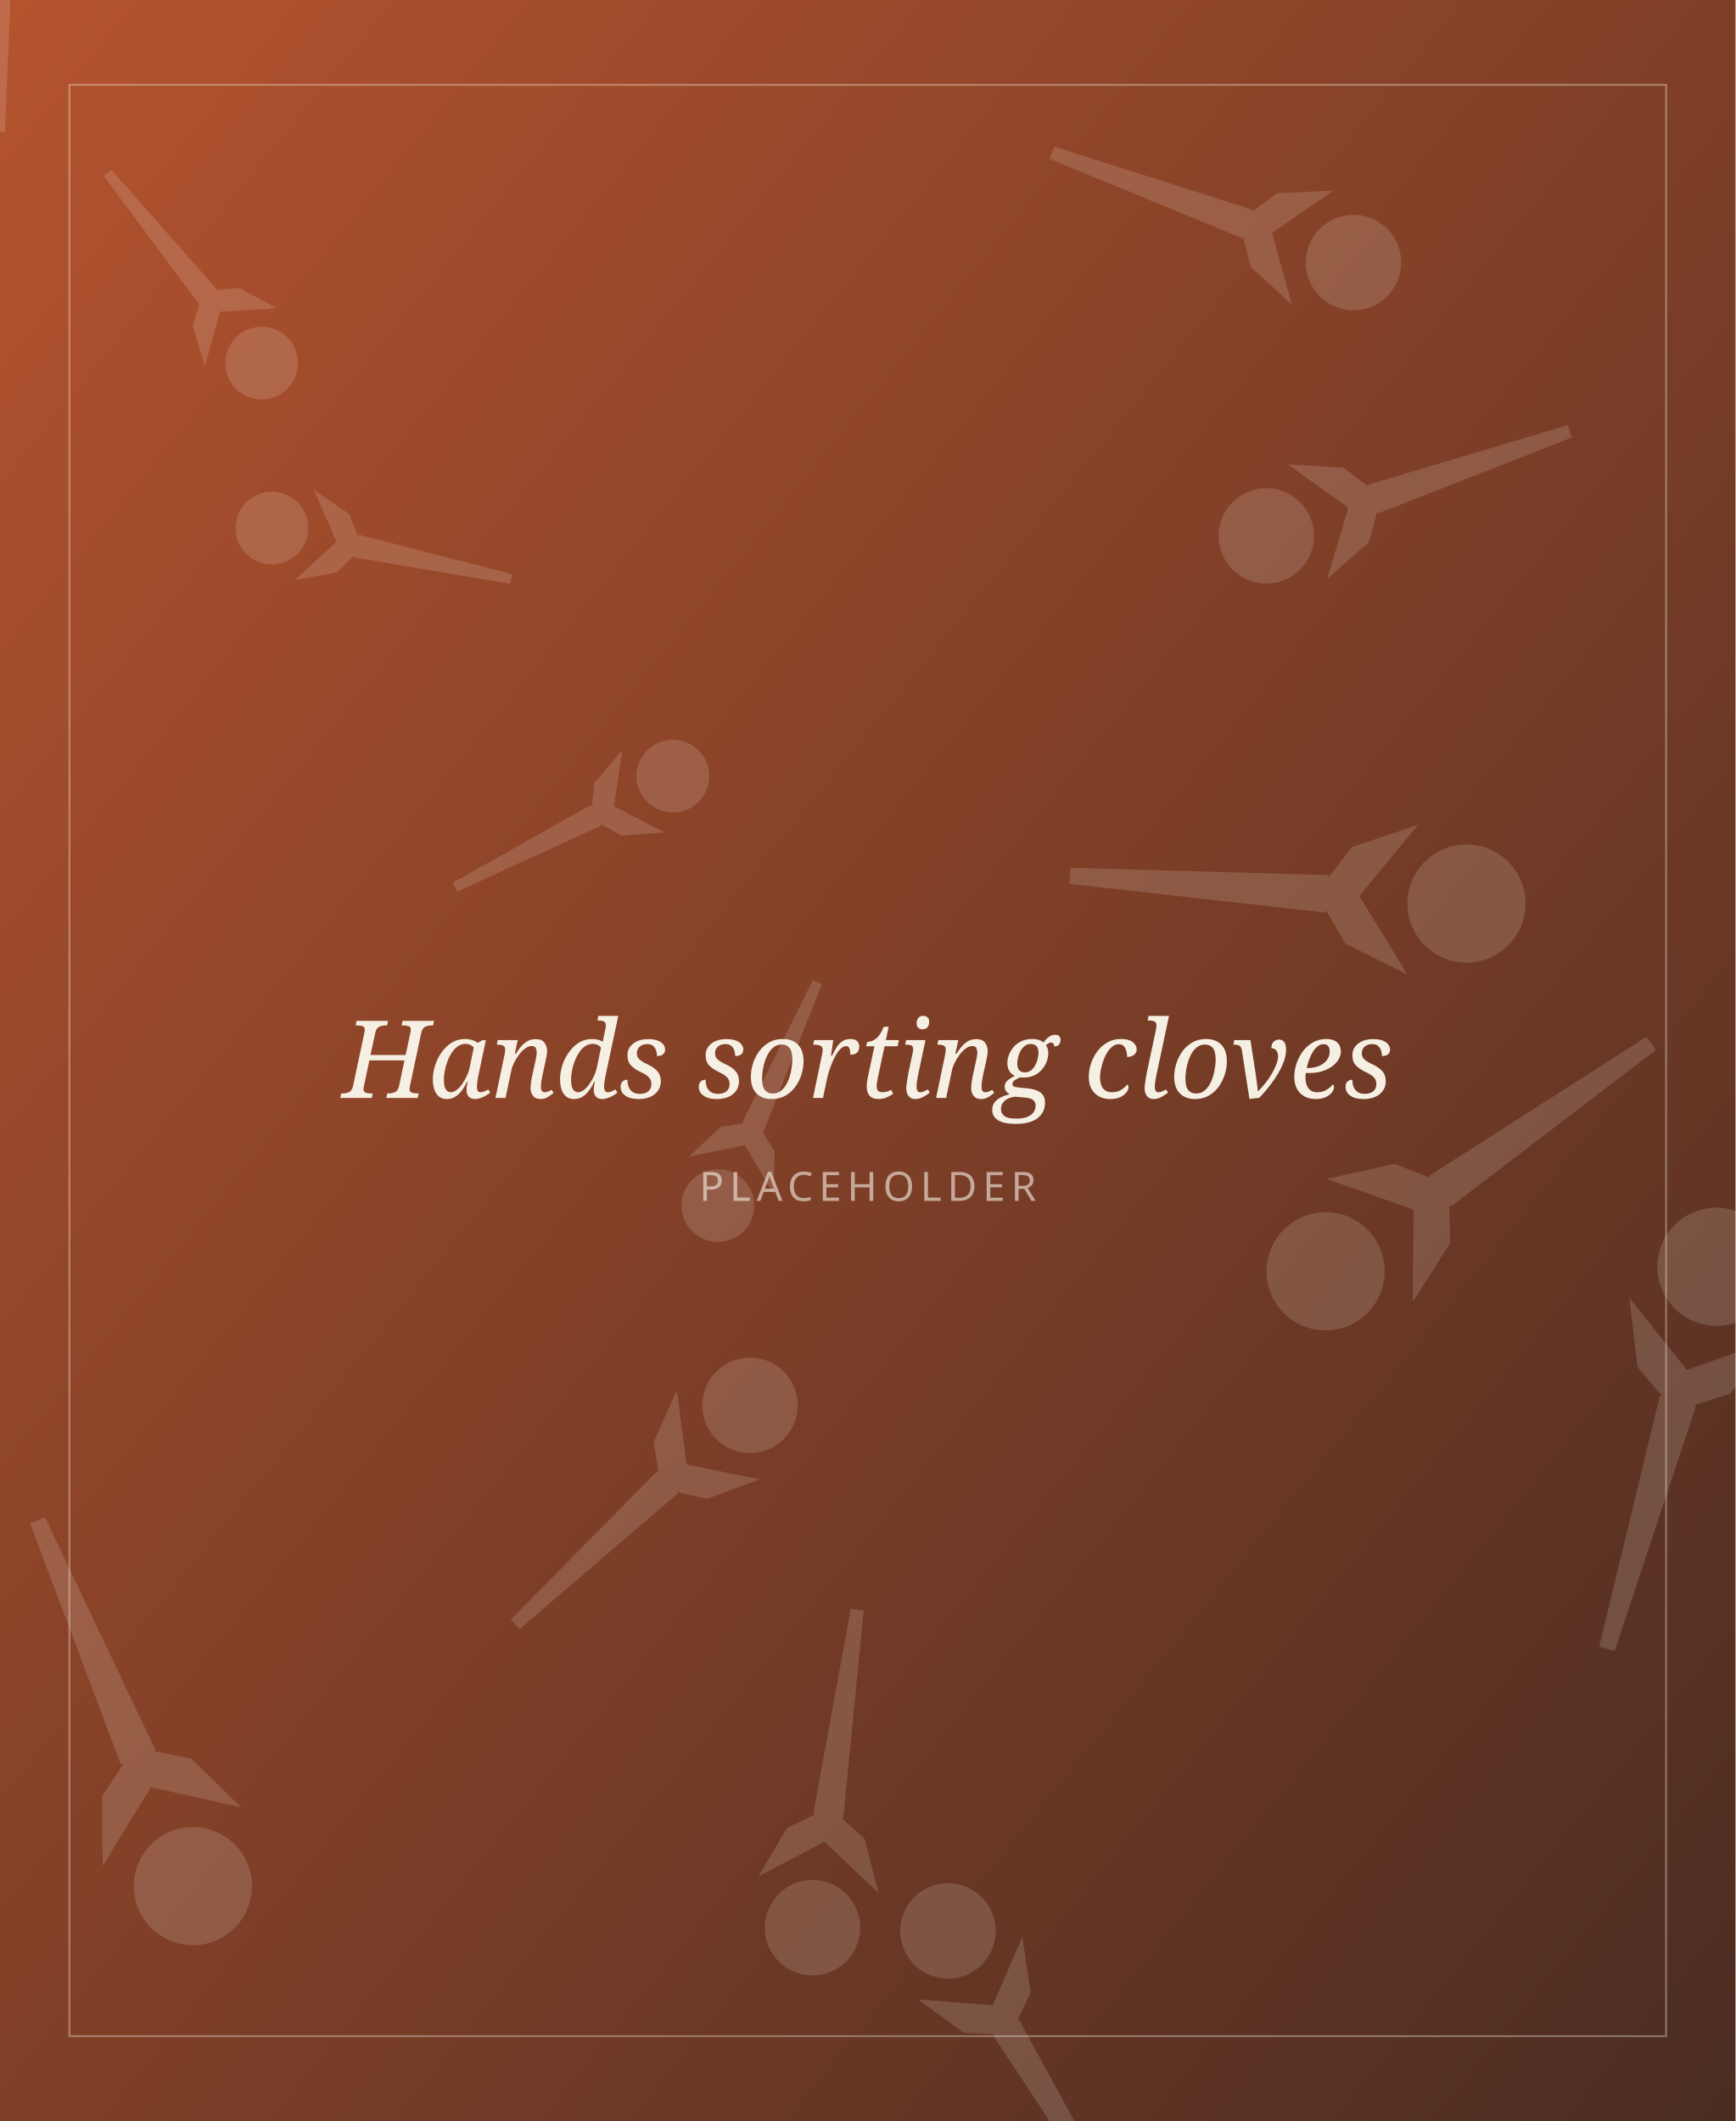
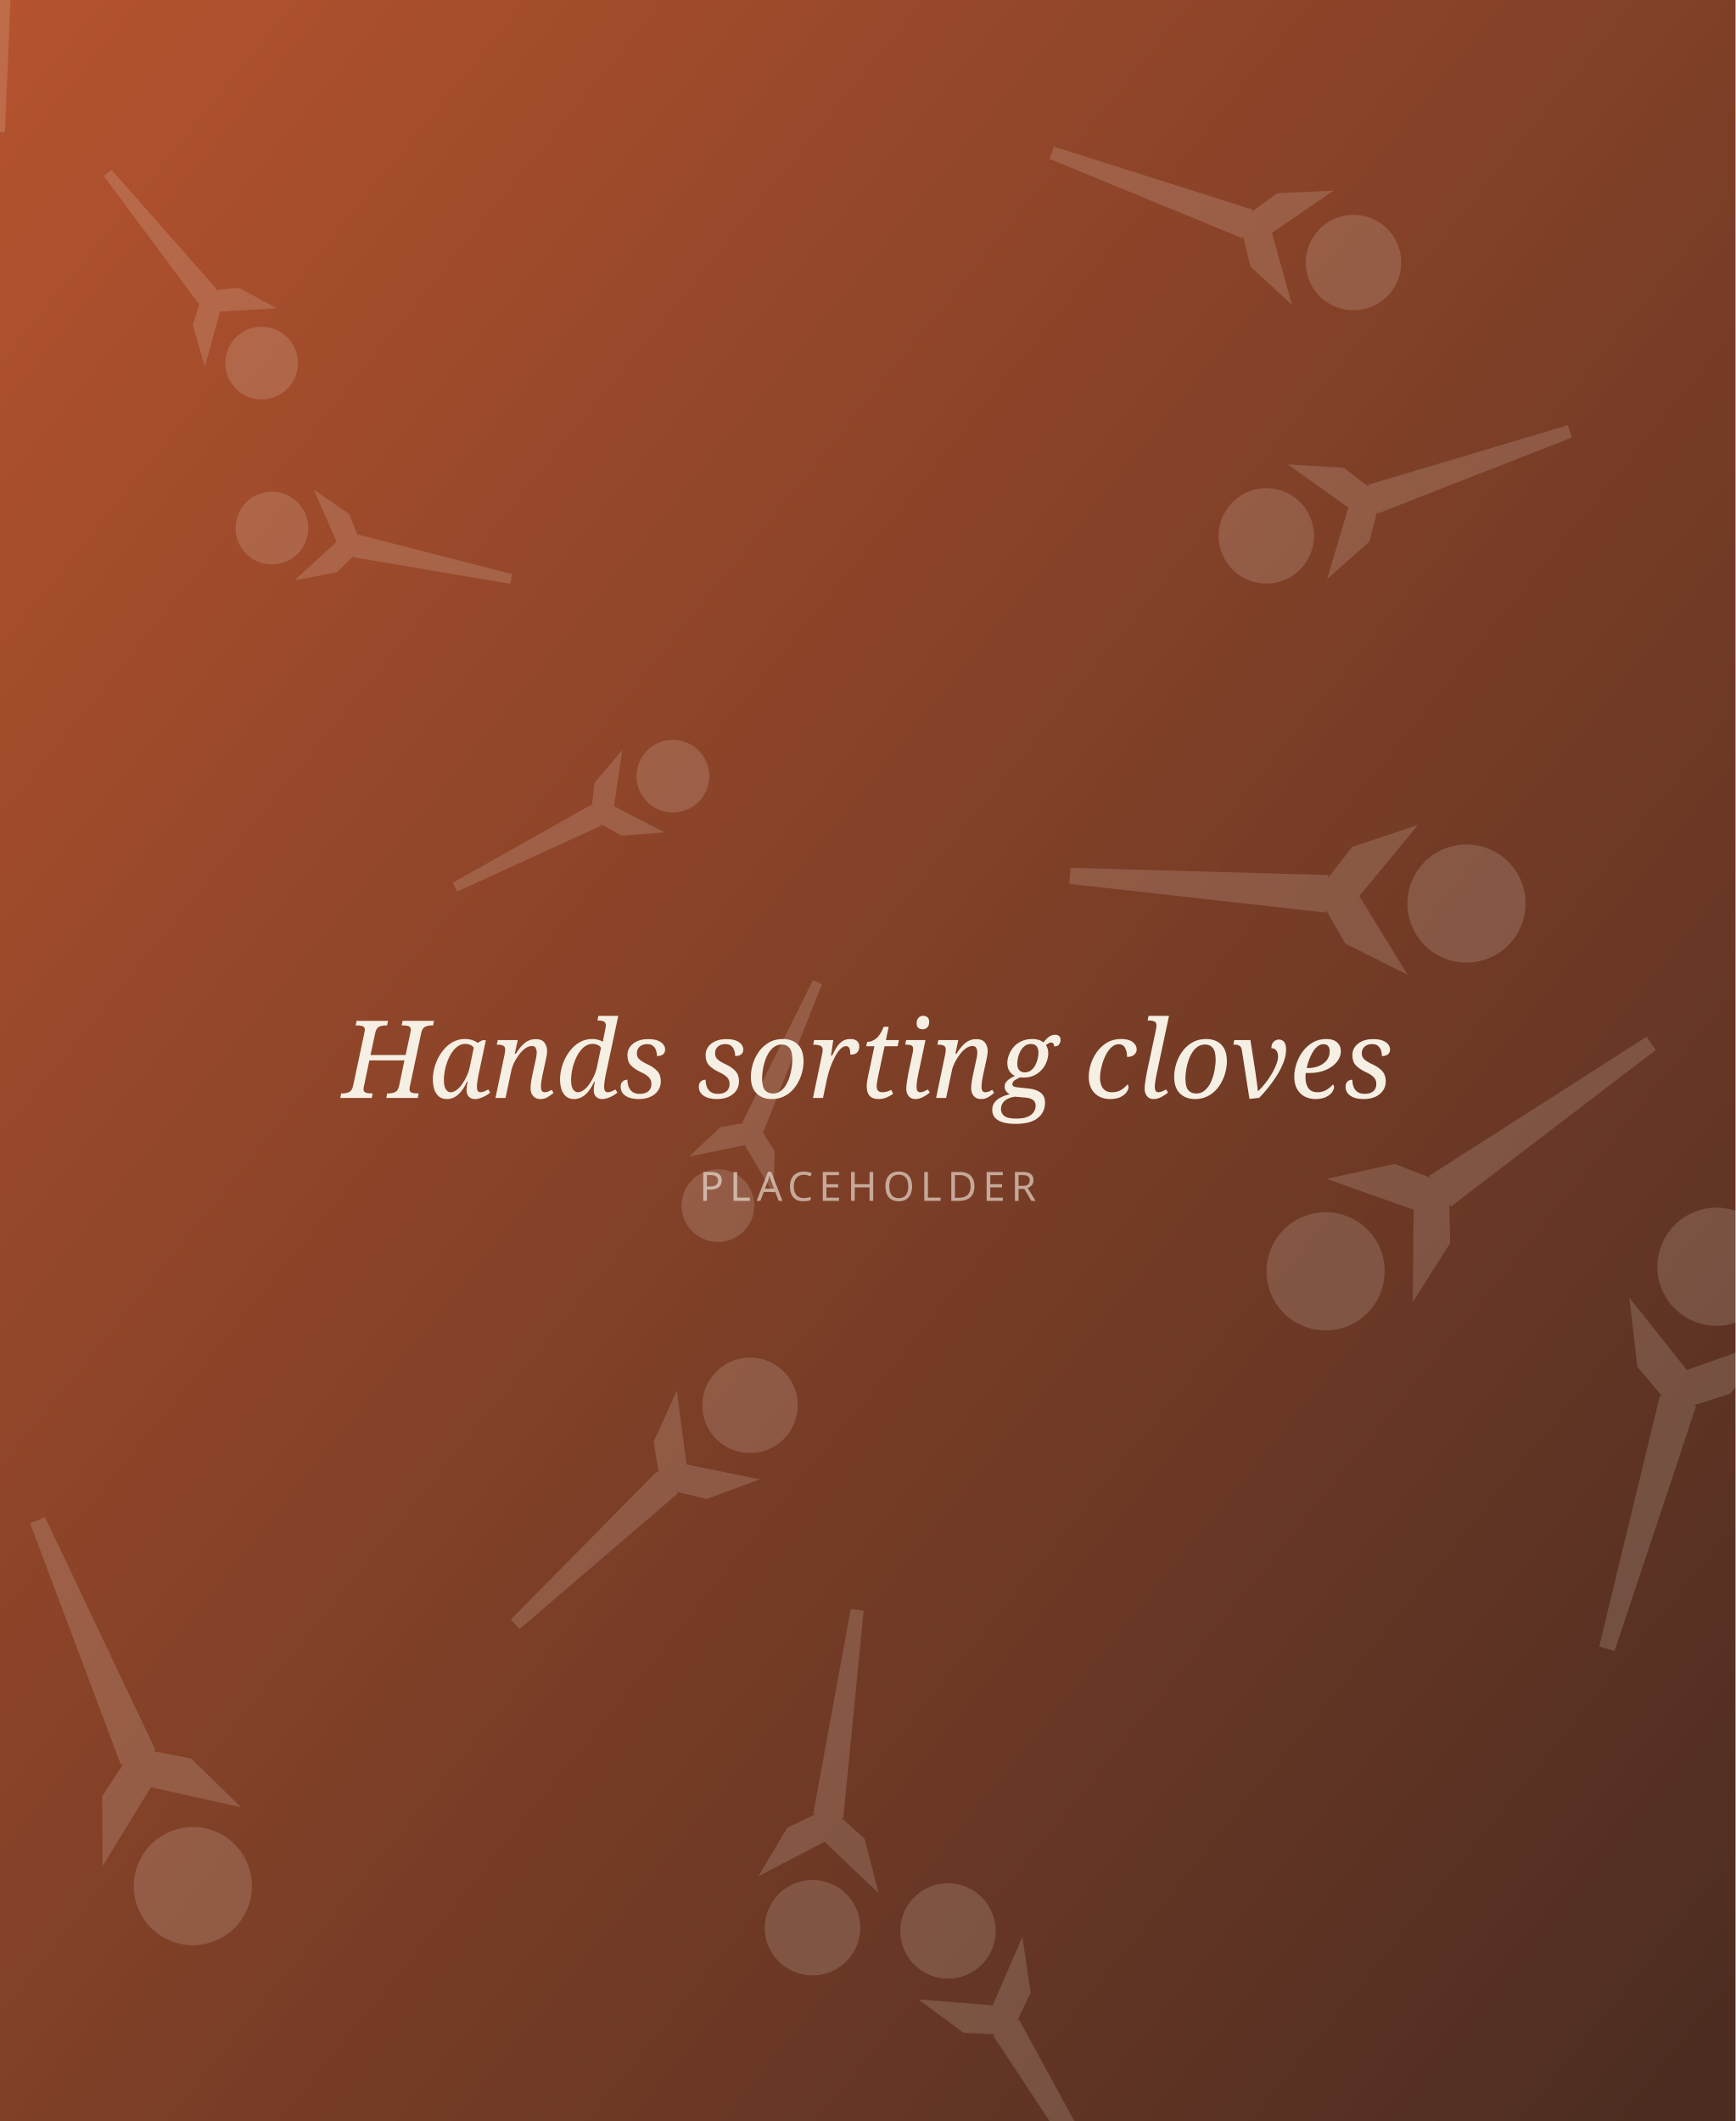
<svg xmlns="http://www.w3.org/2000/svg" width="900" height="1100" viewBox="0 0 900 1100">
  <defs>
    <linearGradient id="g" x1="0" y1="0" x2="1" y2="1">
      <stop offset="0" stop-color="#B5532E" />
      <stop offset="1" stop-color="#4A2C21" />
    </linearGradient>
  </defs>
  <rect width="900" height="1100" fill="url(#g)" />
  <g transform="translate(0 0) rotate(0) scale(1.714286)" fill="#F6F0E4" opacity="0.16">
    <circle cx="0" cy="-34" r="11" />
    <path d="M-14 -24 L0 -14 L14 -24 L9 -12 L0 -6 L-9 -12 Z" />
    <path d="M-3.5 -8 L3.5 -8 L1.5 40 L-1.5 40 Z" />
  </g>
  <g transform="translate(333 781) rotate(47) scale(2.25)" fill="#F6F0E4" opacity="0.16">
    <circle cx="0" cy="-34" r="11" />
    <path d="M-14 -24 L0 -14 L14 -24 L9 -12 L0 -6 L-9 -12 Z" />
    <path d="M-3.5 -8 L3.5 -8 L1.5 40 L-1.5 40 Z" />
  </g>
  <g transform="translate(666 462) rotate(94) scale(2.785714)" fill="#F6F0E4" opacity="0.16">
    <circle cx="0" cy="-34" r="11" />
    <path d="M-14 -24 L0 -14 L14 -24 L9 -12 L0 -6 L-9 -12 Z" />
    <path d="M-3.5 -8 L3.5 -8 L1.5 40 L-1.5 40 Z" />
  </g>
  <g transform="translate(99 143) rotate(141) scale(1.714286)" fill="#F6F0E4" opacity="0.16">
    <circle cx="0" cy="-34" r="11" />
    <path d="M-14 -24 L0 -14 L14 -24 L9 -12 L0 -6 L-9 -12 Z" />
    <path d="M-3.5 -8 L3.5 -8 L1.5 40 L-1.5 40 Z" />
  </g>
  <g transform="translate(432 924) rotate(188) scale(2.25)" fill="#F6F0E4" opacity="0.16">
    <circle cx="0" cy="-34" r="11" />
    <path d="M-14 -24 L0 -14 L14 -24 L9 -12 L0 -6 L-9 -12 Z" />
    <path d="M-3.5 -8 L3.5 -8 L1.5 40 L-1.5 40 Z" />
  </g>
  <g transform="translate(765 605) rotate(235) scale(2.785714)" fill="#F6F0E4" opacity="0.16">
    <circle cx="0" cy="-34" r="11" />
    <path d="M-14 -24 L0 -14 L14 -24 L9 -12 L0 -6 L-9 -12 Z" />
    <path d="M-3.5 -8 L3.5 -8 L1.5 40 L-1.5 40 Z" />
  </g>
  <g transform="translate(198 286) rotate(282) scale(1.714286)" fill="#F6F0E4" opacity="0.16">
    <circle cx="0" cy="-34" r="11" />
    <path d="M-14 -24 L0 -14 L14 -24 L9 -12 L0 -6 L-9 -12 Z" />
    <path d="M-3.5 -8 L3.5 -8 L1.5 40 L-1.5 40 Z" />
  </g>
  <g transform="translate(531 1067) rotate(329) scale(2.25)" fill="#F6F0E4" opacity="0.16">
    <circle cx="0" cy="-34" r="11" />
    <path d="M-14 -24 L0 -14 L14 -24 L9 -12 L0 -6 L-9 -12 Z" />
    <path d="M-3.5 -8 L3.5 -8 L1.5 40 L-1.5 40 Z" />
  </g>
  <g transform="translate(864 748) rotate(16) scale(2.785714)" fill="#F6F0E4" opacity="0.16">
    <circle cx="0" cy="-34" r="11" />
    <path d="M-14 -24 L0 -14 L14 -24 L9 -12 L0 -6 L-9 -12 Z" />
    <path d="M-3.5 -8 L3.5 -8 L1.5 40 L-1.5 40 Z" />
  </g>
  <g transform="translate(297 429) rotate(63) scale(1.714286)" fill="#F6F0E4" opacity="0.16">
    <circle cx="0" cy="-34" r="11" />
    <path d="M-14 -24 L0 -14 L14 -24 L9 -12 L0 -6 L-9 -12 Z" />
    <path d="M-3.5 -8 L3.5 -8 L1.5 40 L-1.5 40 Z" />
  </g>
  <g transform="translate(630 110) rotate(110) scale(2.25)" fill="#F6F0E4" opacity="0.16">
    <circle cx="0" cy="-34" r="11" />
    <path d="M-14 -24 L0 -14 L14 -24 L9 -12 L0 -6 L-9 -12 Z" />
    <path d="M-3.5 -8 L3.5 -8 L1.5 40 L-1.5 40 Z" />
  </g>
  <g transform="translate(63 891) rotate(157) scale(2.785714)" fill="#F6F0E4" opacity="0.16">
    <circle cx="0" cy="-34" r="11" />
    <path d="M-14 -24 L0 -14 L14 -24 L9 -12 L0 -6 L-9 -12 Z" />
    <path d="M-3.5 -8 L3.5 -8 L1.5 40 L-1.5 40 Z" />
  </g>
  <g transform="translate(396 572) rotate(204) scale(1.714286)" fill="#F6F0E4" opacity="0.16">
    <circle cx="0" cy="-34" r="11" />
    <path d="M-14 -24 L0 -14 L14 -24 L9 -12 L0 -6 L-9 -12 Z" />
    <path d="M-3.5 -8 L3.5 -8 L1.5 40 L-1.5 40 Z" />
  </g>
  <g transform="translate(729 253) rotate(251) scale(2.25)" fill="#F6F0E4" opacity="0.16">
    <circle cx="0" cy="-34" r="11" />
    <path d="M-14 -24 L0 -14 L14 -24 L9 -12 L0 -6 L-9 -12 Z" />
    <path d="M-3.5 -8 L3.5 -8 L1.5 40 L-1.5 40 Z" />
  </g>
-   <rect x="36" y="44" width="828" height="1012" fill="none" stroke="#F6F0E4" stroke-opacity="0.35" stroke-width="1" />
  <text x="50%" y="50%" text-anchor="middle" dominant-baseline="middle" fill="#F6F0E4" font-family="Georgia, serif" font-size="56" font-style="italic">Hands sorting cloves</text>
  <text x="50%" y="622.8" text-anchor="middle" fill="#F6F0E4" fill-opacity="0.6" font-family="system-ui, sans-serif" font-size="21" letter-spacing="3">PLACEHOLDER</text>
</svg>
